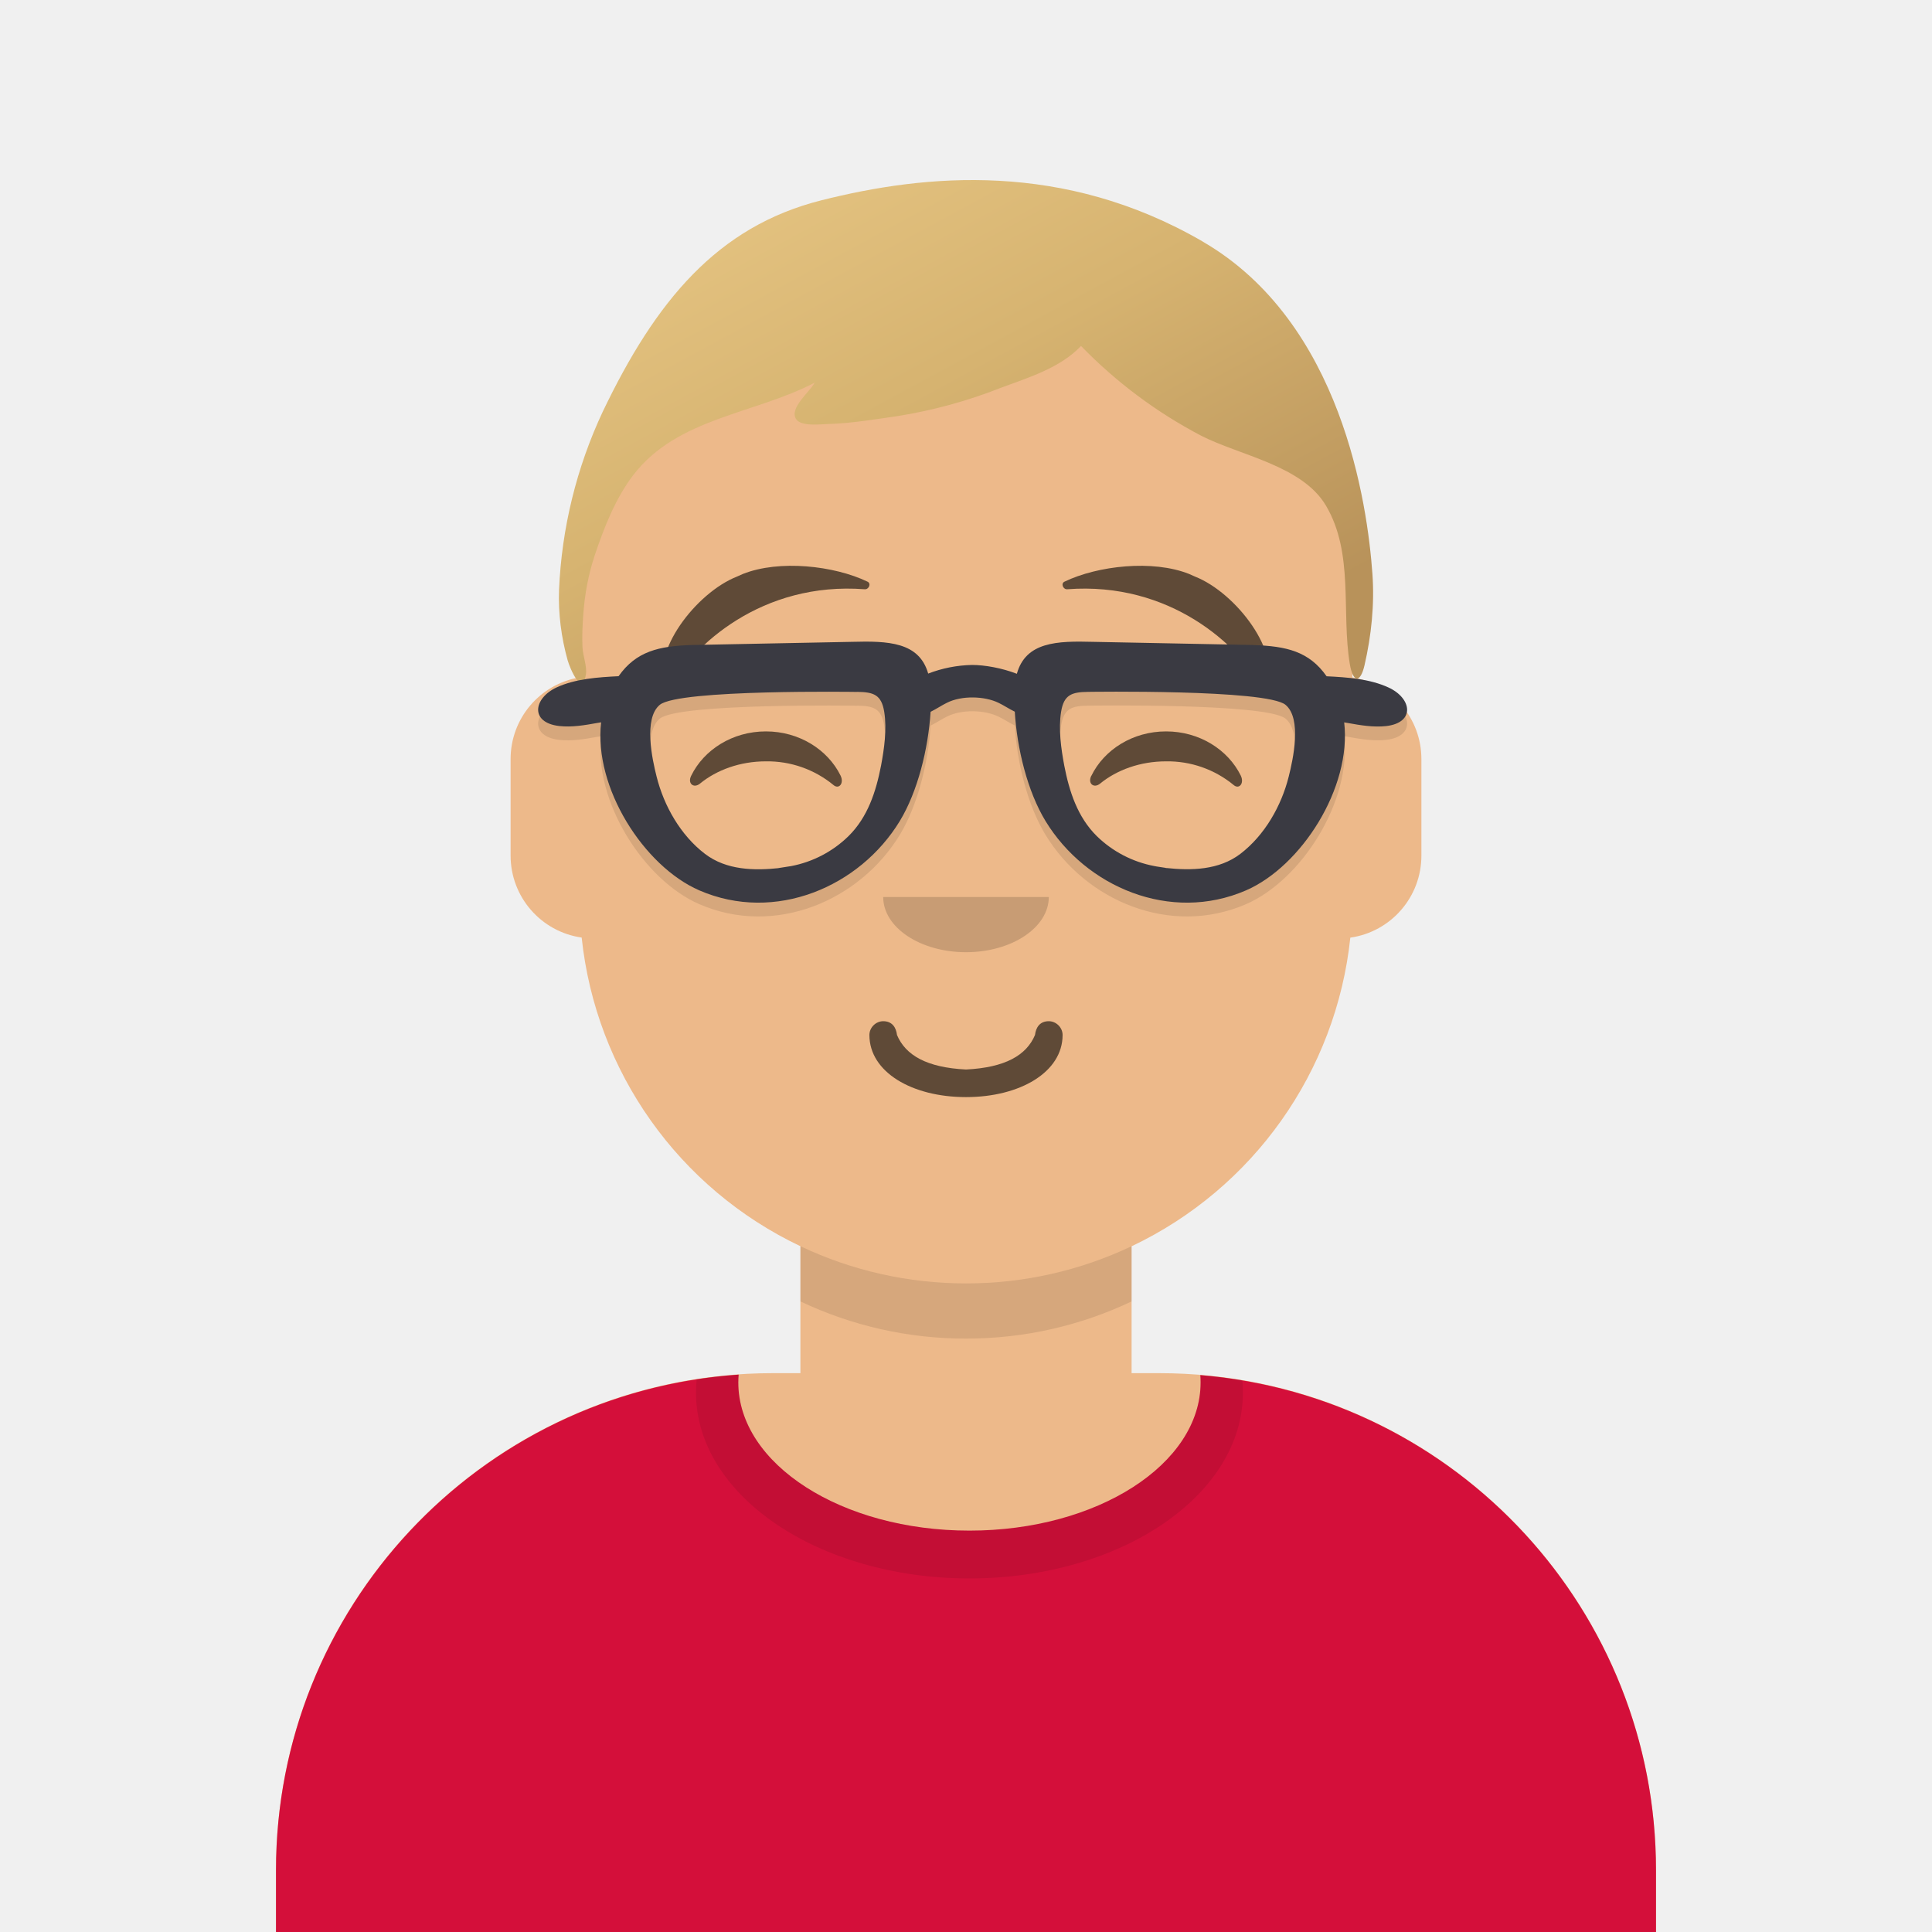
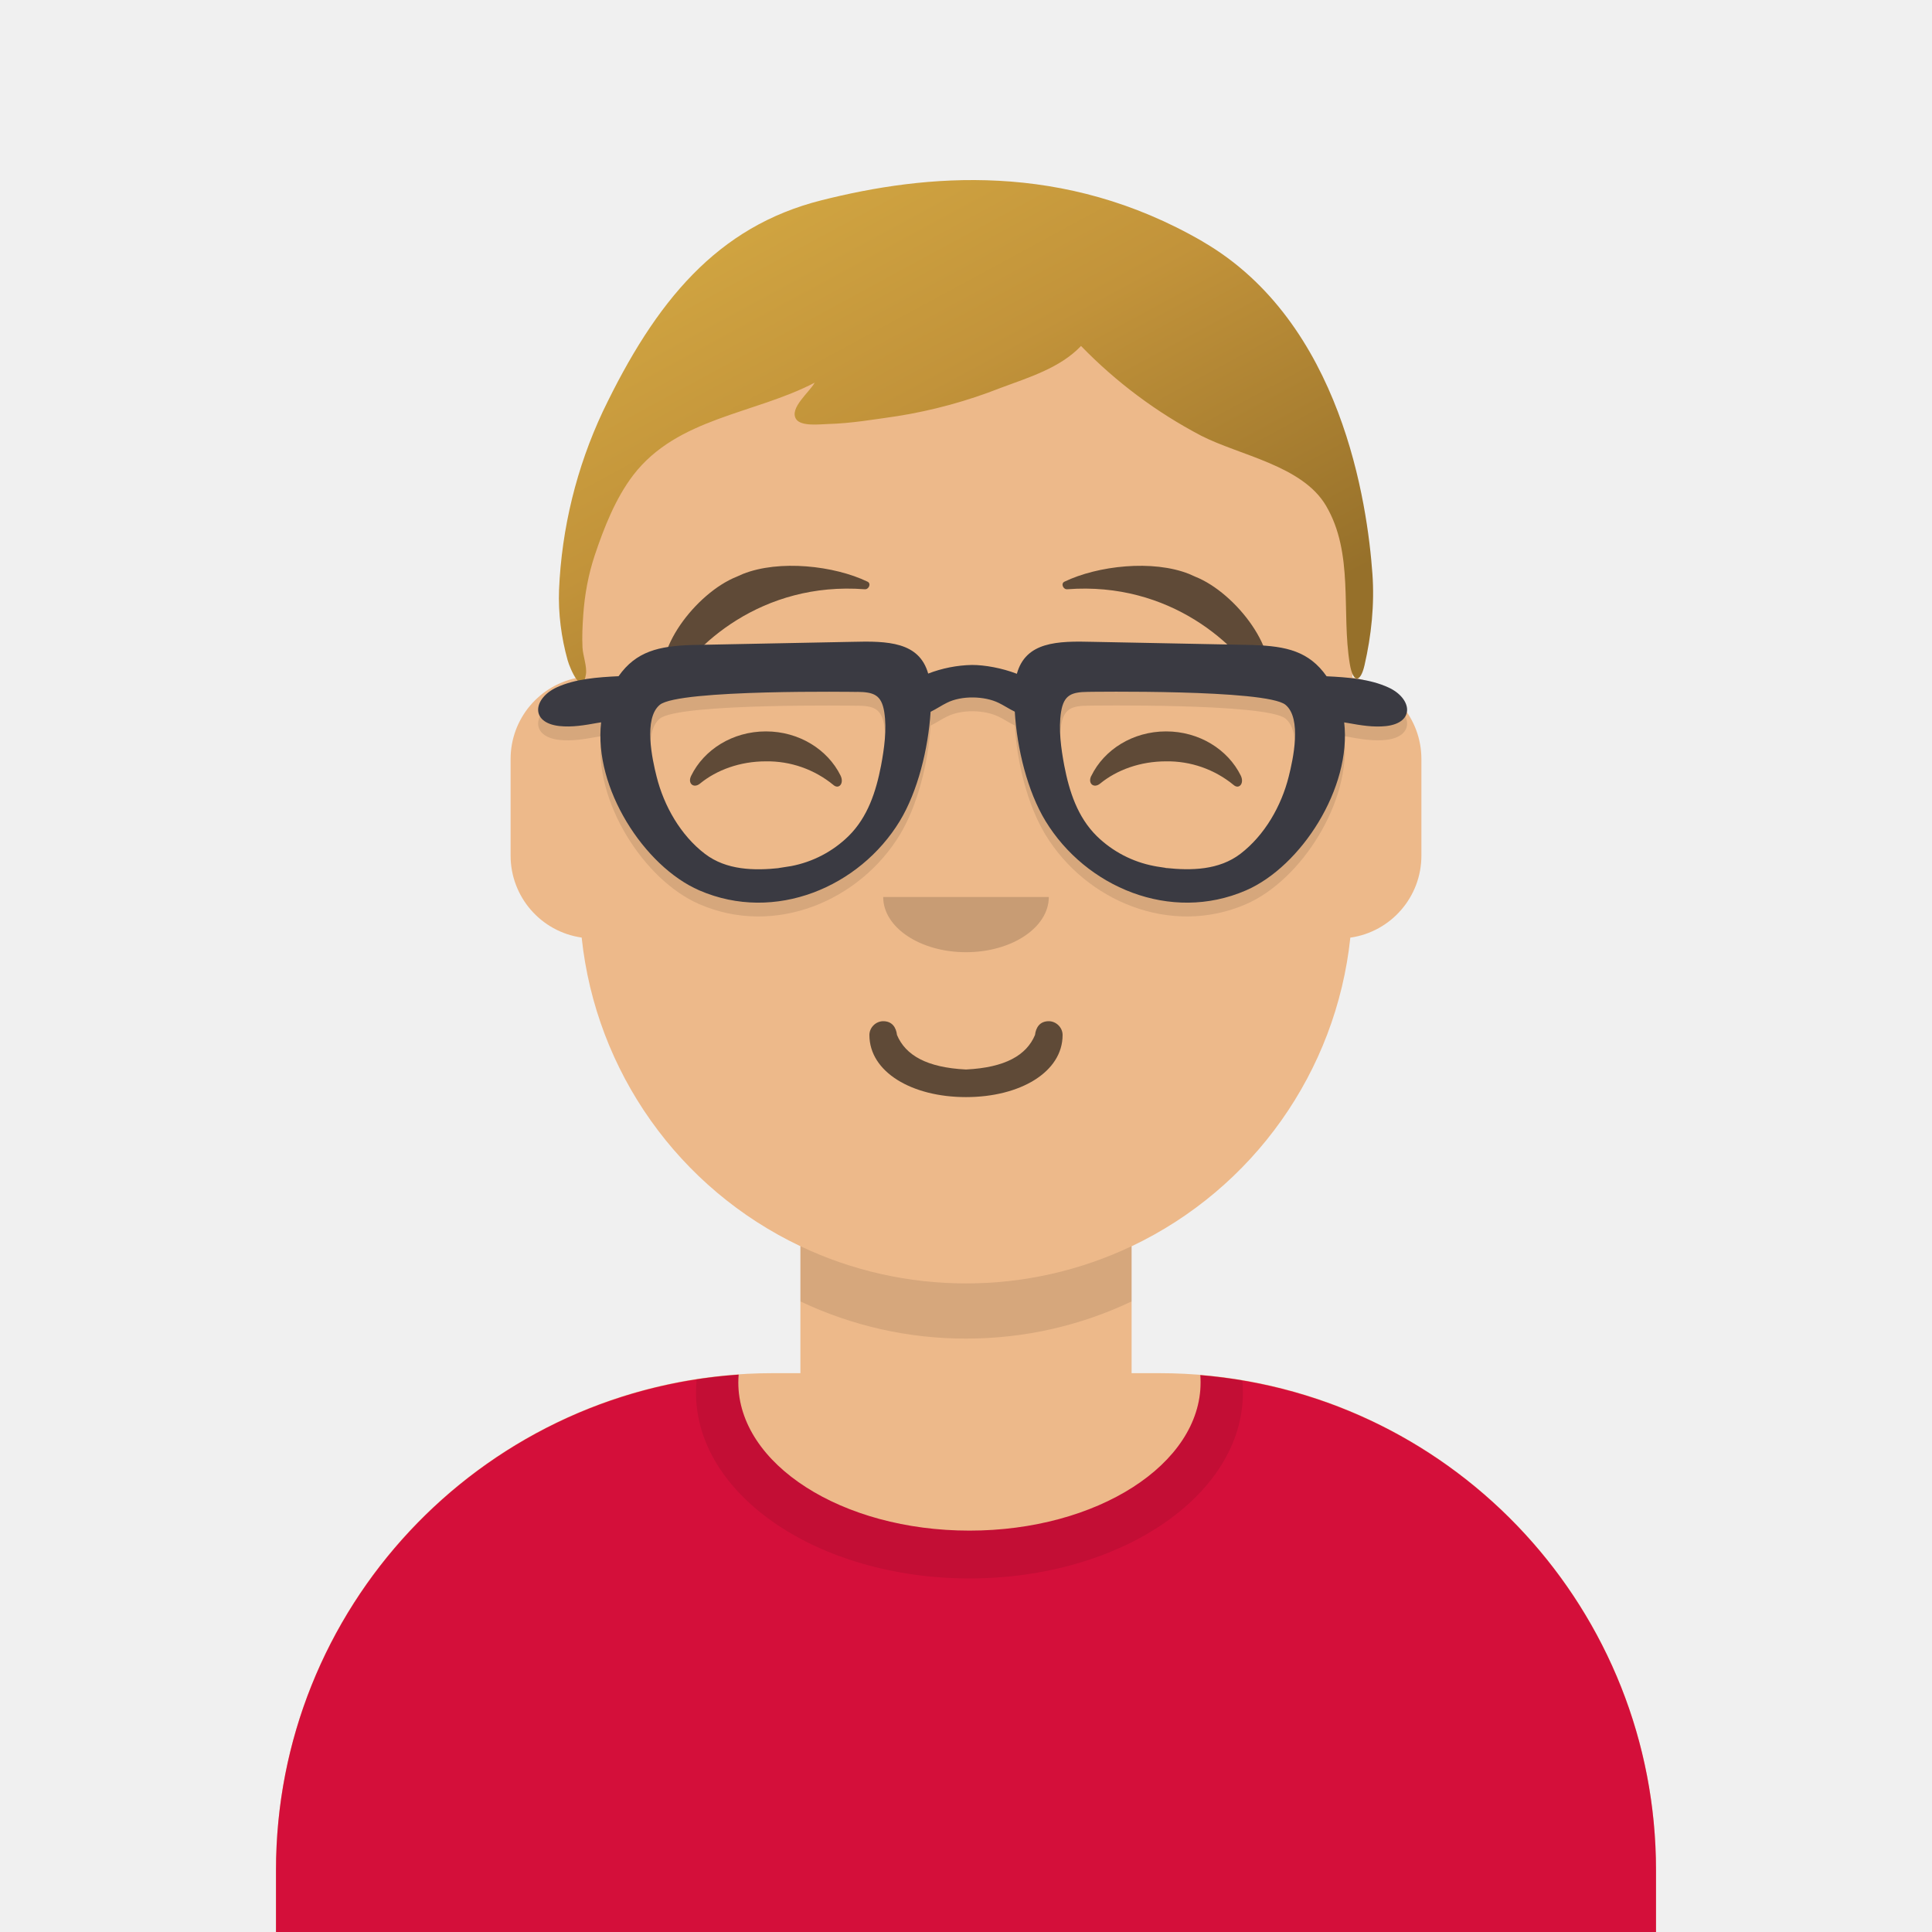
<svg xmlns="http://www.w3.org/2000/svg" viewBox="0 0 280 280" fill="none" shape-rendering="auto">
  <defs>
    <linearGradient id="hairGrad" x1="0.15" y1="0" x2="0.9" y2="0.85">
-       <stop offset="0" stop-color="#e6c583" />
-       <stop offset="45%" stop-color="#d6b370" />
-       <stop offset="100%" stop-color="#b8925a" />
+       <stop offset="0" stop-color="#d4a943" />
+       <stop offset="45%" stop-color="#c2933a" />
+       <stop offset="100%" stop-color="#96702a" />
    </linearGradient>
  </defs>
  <mask id="viewboxMask">
    <rect width="280" height="280" rx="0" ry="0" x="0" y="0" fill="#fff" />
  </mask>
  <g mask="url(#viewboxMask)">
    <g transform="translate(8)">
      <path d="M132 36a56 56 0 0 0-56 56v6.17A12 12 0 0 0 66 110v14a12 12 0 0 0 10.3 11.88 56.04 56.04 0 0 0 31.7 44.73v18.4h-4a72 72 0 0 0-72 72v9h200v-9a72 72 0 0 0-72-72h-4v-18.39a56.04 56.04 0 0 0 31.7-44.73A12 12 0 0 0 198 124v-14a12 12 0 0 0-10-11.83V92a56 56 0 0 0-56-56Z" fill="#edb98a" />
      <path d="M108 180.61v8a55.79 55.79 0 0 0 24 5.39c8.59 0 16.73-1.93 24-5.39v-8a55.79 55.79 0 0 1-24 5.39 55.79 55.79 0 0 1-24-5.39Z" fill="#000" fill-opacity=".1" />
      <g transform="translate(0 170)">
        <path d="M132.5 51.83c18.5 0 33.5-9.62 33.5-21.48 0-.36-.01-.7-.04-1.06A72 72 0 0 1 232 101.04V110H32v-8.95a72 72 0 0 1 67.05-71.83c-.03.37-.05.75-.05 1.13 0 11.86 15 21.48 33.5 21.48Z" fill="#d40f3a" />
        <path d="M132.5 58.76c21.89 0 39.63-12.05 39.63-26.91 0-.6-.02-1.2-.08-1.8-2-.33-4.03-.59-6.1-.76.04.35.05.7.05 1.06 0 11.86-15 21.48-33.5 21.48S99 42.2 99 30.35c0-.38.02-.76.05-1.13-2.06.14-4.08.36-6.08.67-.07.65-.1 1.3-.1 1.96 0 14.86 17.74 26.91 39.63 26.91Z" fill="#000" fill-opacity=".08" />
      </g>
      <g transform="translate(78 134)">
        <path d="M40 16c0 5.37 6.16 9 14 9s14-3.63 14-9c0-1.1-.95-2-2-2-1.3 0-1.87.9-2 2-1.24 2.94-4.32 4.72-10 5-5.68-.28-8.76-2.06-10-5-.13-1.1-.7-2-2-2-1.05 0-2 .9-2 2Z" fill="#000" fill-opacity=".6" />
      </g>
      <g transform="translate(104 122)">
        <path fill-rule="evenodd" clip-rule="evenodd" d="M16 8c0 4.42 5.37 8 12 8s12-3.58 12-8" fill="#000" fill-opacity=".16" />
      </g>
      <g transform="translate(76 90)">
        <path d="M16.16 22.45c1.85-3.8 6-6.45 10.84-6.45 4.81 0 8.96 2.63 10.82 6.4.55 1.13-.24 2.05-1.03 1.37a15.05 15.05 0 0 0-9.8-3.43c-3.73 0-7.12 1.24-9.55 3.23-.9.73-1.82-.01-1.28-1.12ZM74.16 22.45c1.85-3.8 6-6.45 10.84-6.45 4.81 0 8.96 2.63 10.82 6.4.55 1.13-.24 2.05-1.03 1.37a15.05 15.05 0 0 0-9.8-3.43c-3.74 0-7.13 1.24-9.56 3.23-.9.73-1.82-.01-1.28-1.12Z" fill-rule="evenodd" clip-rule="evenodd" fill="#000" fill-opacity=".6" />
      </g>
      <g transform="translate(76 82)">
        <path d="m22.77 1.58.9-.4C28.93-.91 36.88-.03 41.73 2.3c.57.27.18 1.15-.4 1.1-14.92-1.14-24.96 8.15-28.37 14.45-.1.18-.41.2-.49.03-2.3-5.32 4.45-13.98 10.3-16.3ZM89.23 1.58l-.9-.4C83.07-.91 75.12-.03 70.27 2.3c-.57.27-.18 1.15.4 1.1 14.92-1.14 24.96 8.15 28.37 14.45.1.18.41.2.49.03 2.3-5.32-4.45-13.98-10.3-16.3Z" fill-rule="evenodd" clip-rule="evenodd" fill="#000" fill-opacity=".6" />
      </g>
      <g transform="translate(-1)">
        <path fill-rule="evenodd" clip-rule="evenodd" d="M167.3 35c-20.18-11.7-40.17-9.78-55.26-5.97-15.1 3.8-24.02 14.62-31.68 30.62a67.68 67.68 0 0 0-6.34 25.83c-.13 3.41.33 6.94 1.25 10.22.33 1.2 2.15 5.39 2.65 2 .17-1.12-.44-2.67-.5-3.86-.08-1.57 0-3.16.11-4.73.2-2.92.73-5.8 1.65-8.59 1.33-3.98 3.02-8.3 5.6-11.67 6.4-8.33 17.49-8.8 26.29-13.39-.77 1.4-3.7 3.68-2.7 5.27.71 1.1 3.38.76 4.65.72 3.35-.09 6.72-.67 10.02-1.14a71.5 71.5 0 0 0 15-4.1c4.02-1.5 8.61-2.88 11.63-6.07a68.67 68.67 0 0 0 17.4 13c5.62 2.88 14.68 4.32 18.11 10.16 4.07 6.91 2.2 15.4 3.44 22.9.47 2.85 1.54 2.79 2.13.24 1-4.33 1.47-8.83 1.15-13.28-.72-10.05-4.4-36.45-24.6-48.15Z" fill="url(#hairGrad)" />
      </g>
      <g transform="translate(49 72)" />
      <g transform="translate(62 42)">
        <g fill-rule="evenodd" clip-rule="evenodd">
          <path d="M111.71 53.49c4.67.16 8 .88 10.55 4.52 3.01.15 6.25.37 8.98 1.63 3.39 1.56 3.9 5.1-.36 5.59-1.86.2-3.72-.12-5.55-.45l-.19-.03-.33-.06c1.1 9.46-6.21 20.87-14.23 24.35C99.6 93.8 87.34 88.53 81.53 79c-2.62-4.3-4.14-10.51-4.46-15.86-.42-.2-.83-.44-1.23-.67-.38-.22-.76-.44-1.12-.61-2-.98-5.34-1.1-7.5 0-.35.17-.7.37-1.05.58-.42.25-.86.5-1.3.72C64.53 68.5 63.01 74.7 60.4 79c-5.8 9.53-18.07 14.8-29.05 10.04-8.02-3.48-15.33-14.89-14.23-24.35l-.33.06-.2.03c-1.83.33-3.7.66-5.55.45-4.27-.5-3.74-4.03-.36-5.6 2.72-1.25 5.96-1.47 8.97-1.62 2.55-3.63 5.88-4.36 10.55-4.52l23.29-.46c5.19-.14 9.72 0 11.03 4.6a18.7 18.7 0 0 1 6.35-1.25c1.86 0 4.35.45 6.5 1.28 1.3-4.64 5.83-4.77 11.03-4.63l23.3.46Zm-24.03 6.78c-2.37.03-3.5.42-3.9 2.9-.4 2.5 0 5.31.46 7.78.73 3.77 1.92 7.46 4.71 10.22a16.24 16.24 0 0 0 8.32 4.34c.11.03.54.1.96.16.63.1 1.23.18.71.13l-.1-.01h-.06a47.08 47.08 0 0 1 .16 0c3.73.4 7.72.32 10.82-2.04 3.53-2.7 5.95-6.95 7.01-11.2.63-2.48 1.93-8.42-.46-10.4-2.73-2.28-28.63-1.88-28.63-1.88Zm-33.43 0c2.37.03 3.5.42 3.9 2.9.4 2.5 0 5.32-.46 7.78-.73 3.77-1.92 7.46-4.71 10.22a16.23 16.23 0 0 1-8.32 4.35l-.96.15c-.64.1-1.26.19-.68.13-3.73.4-7.74.32-10.85-2.05-3.53-2.69-5.95-6.95-7.01-11.2-.63-2.48-1.93-8.42.46-10.4 2.73-2.28 28.63-1.87 28.63-1.87Zm-10.93 25.5Z" fill="#000" fill-opacity=".1" />
          <path d="M111.71 51.49c4.67.16 8 .88 10.55 4.52 3.01.15 6.25.37 8.98 1.63 3.39 1.56 3.9 5.1-.36 5.59-1.86.2-3.72-.12-5.55-.45l-.19-.03-.33-.06c1.1 9.46-6.21 20.87-14.23 24.35C99.6 91.8 87.34 86.53 81.53 77c-2.62-4.3-4.14-10.51-4.46-15.86-.42-.2-.83-.44-1.23-.67-.38-.22-.76-.44-1.12-.61-2-.98-5.34-1.1-7.5 0-.35.17-.7.37-1.05.58-.42.25-.86.5-1.3.72C64.53 66.5 63.01 72.7 60.4 77c-5.8 9.53-18.07 14.8-29.05 10.04-8.02-3.48-15.33-14.89-14.23-24.35-.11 0-.22.03-.33.05l-.2.03c-1.83.33-3.7.66-5.55.45-4.27-.5-3.74-4.03-.36-5.6 2.72-1.25 5.96-1.47 8.97-1.62 2.55-3.63 5.88-4.36 10.55-4.52l23.29-.46c5.19-.14 9.72 0 11.03 4.6a18.7 18.7 0 0 1 6.35-1.25c1.86 0 4.35.45 6.5 1.28 1.3-4.64 5.83-4.77 11.03-4.63l23.3.46Zm-24.03 6.78c-2.37.03-3.5.42-3.9 2.9-.4 2.5 0 5.31.46 7.78.73 3.77 1.92 7.46 4.71 10.22a16.24 16.24 0 0 0 8.32 4.34c.11.03.54.1.96.16.63.1 1.23.18.71.13l-.1-.01h-.06a47.08 47.08 0 0 1 .16 0c3.73.4 7.72.32 10.82-2.04 3.53-2.7 5.95-6.95 7.01-11.2.63-2.48 1.93-8.42-.46-10.4-2.73-2.28-28.63-1.88-28.63-1.88Zm-33.43 0c2.37.03 3.5.42 3.9 2.9.4 2.5 0 5.32-.46 7.78-.73 3.77-1.92 7.46-4.71 10.22a16.23 16.23 0 0 1-8.32 4.35l-.96.15c-.64.1-1.26.19-.68.13-3.73.4-7.74.32-10.85-2.05-3.53-2.69-5.95-6.95-7.01-11.2-.63-2.48-1.93-8.42.46-10.4 2.73-2.28 28.63-1.87 28.63-1.87Zm-10.93 25.5Z" fill="#3a3a42" />
        </g>
      </g>
    </g>
  </g>
</svg>
